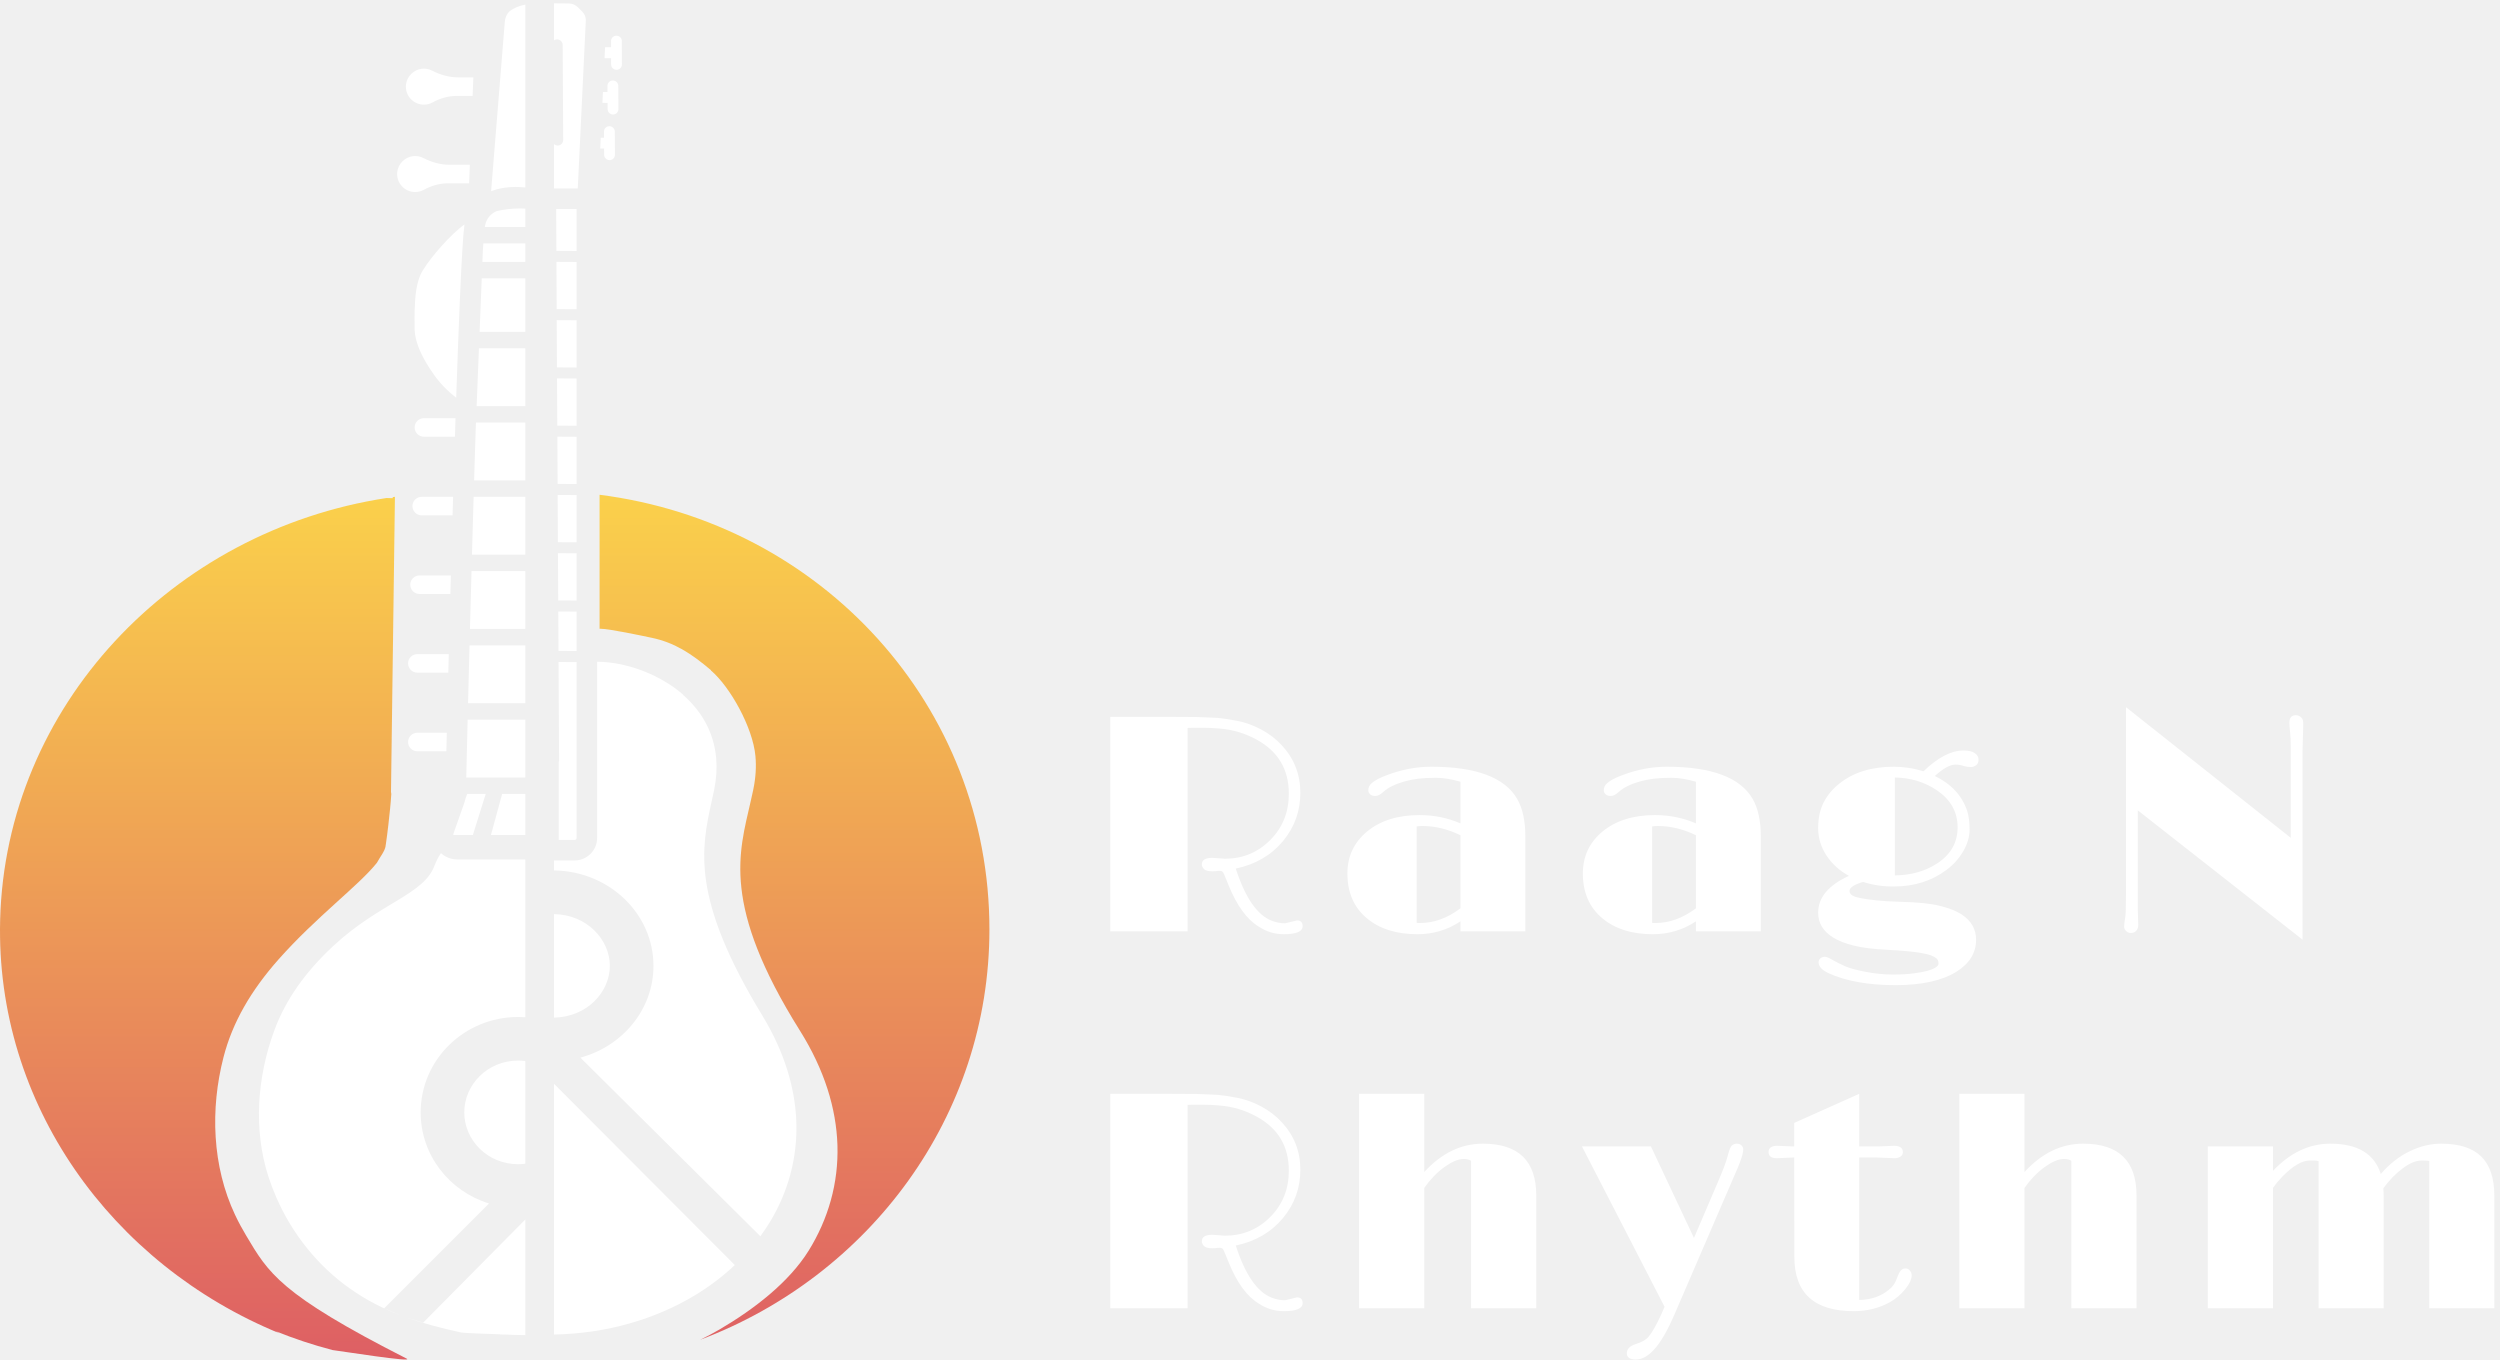
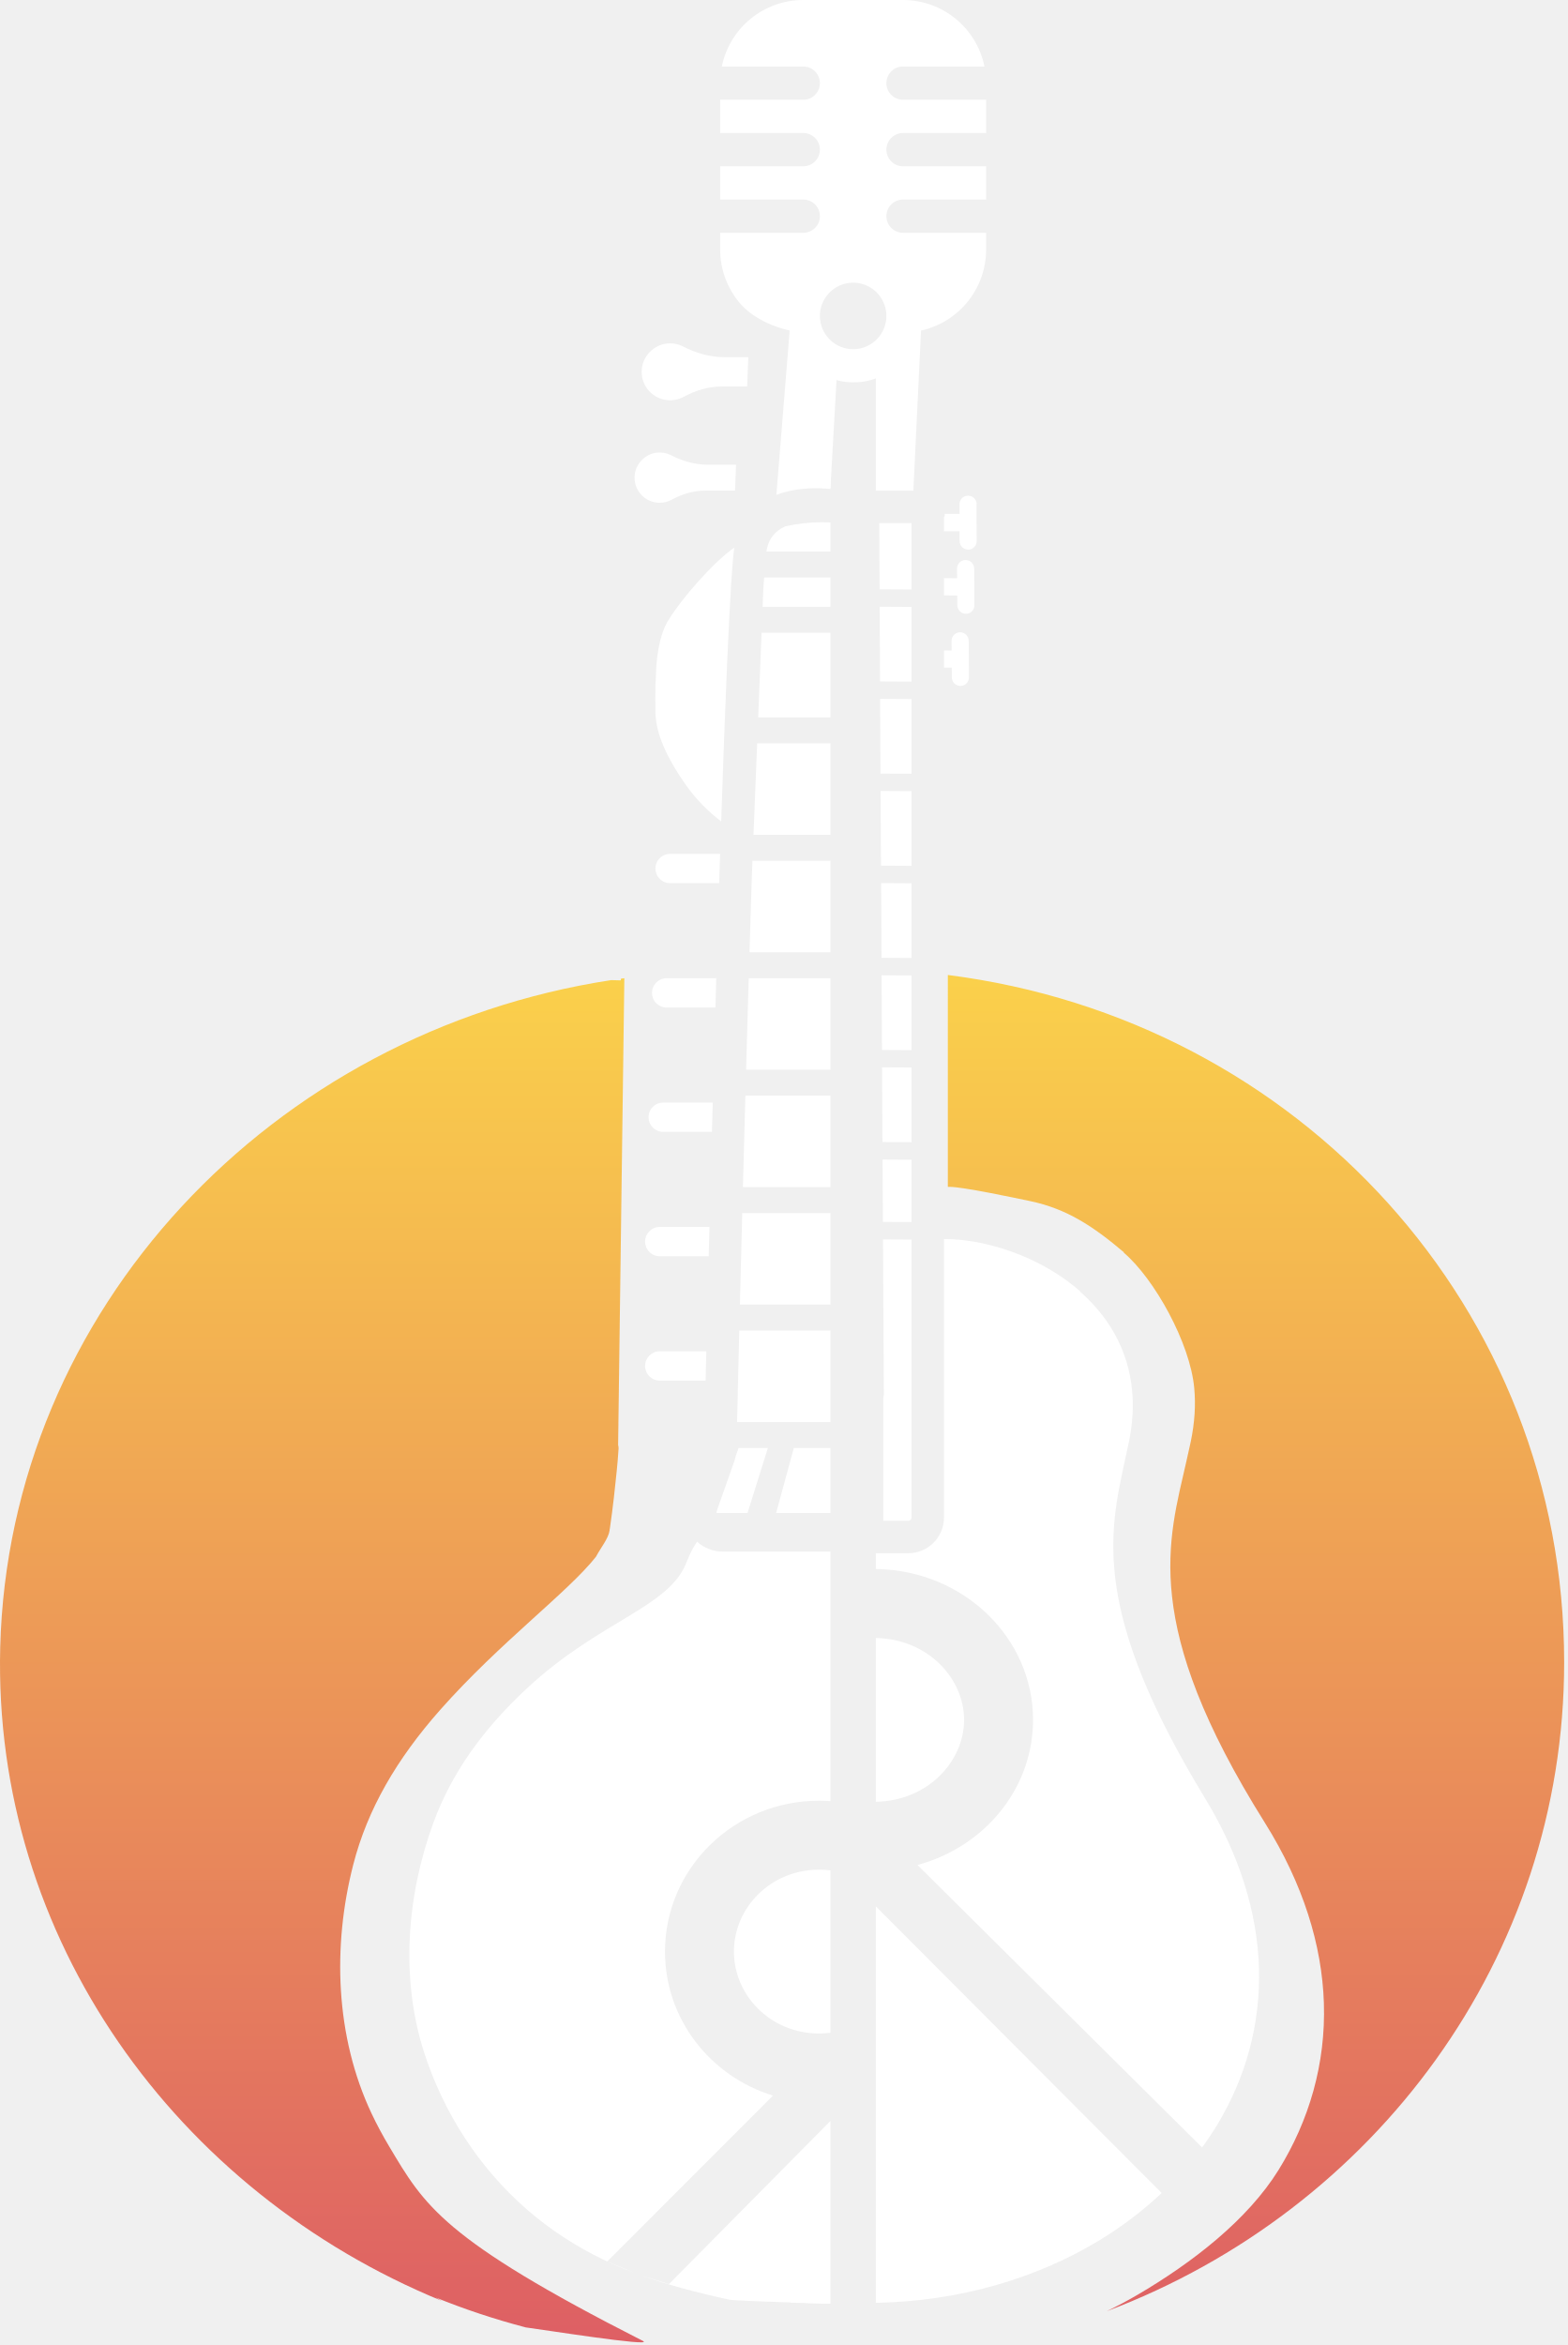
- <svg xmlns="http://www.w3.org/2000/svg" width="331" height="180" viewBox="0 0 331 180" fill="none">
-   <path d="M69.55 176.769C68.772 176.776 67.069 176.711 67.338 176.703C66.995 176.7 66.586 176.693 66.207 176.682L66.206 176.661C64.458 176.606 61.721 176.51 61.077 176.428C58.275 175.815 55.898 175.174 53.778 174.418L56.02 175.127L69.55 161.464V176.769ZM97.288 167.495C95.698 168.994 93.914 170.346 91.965 171.522C86.743 174.66 80.353 176.552 73.425 176.691C73.401 176.691 73.377 176.69 73.353 176.691V143.494L97.288 167.495ZM58.383 112.96C58.951 113.471 59.706 113.789 60.557 113.79H69.55V134.682C69.236 134.66 68.92 134.648 68.601 134.648C61.474 134.648 55.696 140.304 55.696 147.281C55.696 152.942 59.5 157.732 64.742 159.338L50.859 173.225L53.077 174.159C50.607 173.222 48.48 172.108 46.413 170.663C42.085 167.636 38.686 163.369 36.58 158.526C36.198 157.648 35.849 156.741 35.547 155.812C33.52 149.578 34.049 142.582 36.319 136.433C37.844 132.303 40.441 128.686 44.094 125.276C50.337 119.448 56.232 118.465 57.576 114.474V114.507C57.777 113.957 58.05 113.438 58.383 112.96ZM79.06 87.617C80.065 87.615 81.165 87.735 82.312 87.982C85.091 88.583 88.084 89.913 90.46 91.988L90.436 92.003C92.778 94.053 94.508 96.833 94.82 100.363C94.94 101.668 94.859 103.075 94.55 104.593C94.474 104.964 94.354 105.516 94.23 106.073C92.856 112.339 91.435 118.851 100.924 134.444C103.882 139.307 105.295 144.103 105.437 148.619C105.584 153.374 104.318 157.834 101.979 161.725C101.575 162.394 101.137 163.044 100.672 163.678L76.842 140.031C82.427 138.524 86.518 133.655 86.518 127.88C86.517 121.013 80.732 115.424 73.526 115.251L73.353 115.249V113.925H76.071C77.721 113.925 79.059 112.587 79.06 110.937V87.617ZM68.601 140.421C68.924 140.421 69.24 140.442 69.55 140.482V154.078C69.24 154.117 68.924 154.14 68.601 154.14C64.546 154.14 61.47 150.954 61.47 147.281C61.47 143.607 64.546 140.422 68.601 140.421ZM73.353 121.025C77.736 121.109 80.744 124.427 80.744 127.88C80.744 131.334 77.736 134.65 73.353 134.735V121.025ZM76.343 87.661V110.937C76.343 111.087 76.221 111.208 76.071 111.208H73.978V100.958C73.978 100.861 73.994 100.771 74.022 100.688L73.952 87.648L76.343 87.661ZM62.605 110.557H60.015C60.011 110.489 60.02 110.418 60.045 110.348L61.494 106.242C61.547 106.09 61.587 105.936 61.618 105.778L61.857 105.115H64.311L62.605 110.557ZM69.55 110.557H65L66.484 105.115H69.55V110.557ZM69.55 102.942H61.733C61.789 100.564 61.849 97.991 61.915 95.281H69.55V102.942ZM59.099 99.47H55.255C54.927 99.47 54.618 99.343 54.387 99.111C54.155 98.879 54.027 98.571 54.027 98.244C54.027 97.567 54.578 97.016 55.255 97.016H59.156C59.136 97.85 59.118 98.668 59.099 99.47ZM69.55 93.107H61.971C62.032 90.637 62.097 88.071 62.165 85.447H69.55V93.107ZM59.355 89.058H55.254C54.926 89.058 54.618 88.93 54.387 88.699C54.155 88.467 54.027 88.158 54.027 87.831C54.027 87.503 54.155 87.195 54.387 86.963C54.618 86.732 54.927 86.604 55.254 86.604H59.418C59.397 87.429 59.376 88.247 59.355 89.058ZM76.343 80.976V86.195L73.945 86.182L73.917 80.963L76.343 80.976ZM69.55 83.273H62.222C62.288 80.749 62.359 78.184 62.43 75.612H69.55V83.273ZM76.343 73.255V79.51L73.906 79.498L73.873 73.243L76.343 73.255ZM59.63 78.645H55.544C54.867 78.645 54.317 78.095 54.316 77.418C54.316 77.091 54.444 76.782 54.676 76.55C54.908 76.319 55.217 76.191 55.544 76.191H59.696C59.674 77.01 59.652 77.829 59.63 78.645ZM69.55 73.439H62.488C62.56 70.872 62.632 68.307 62.707 65.779H69.55V73.439ZM76.343 65.546V71.8L73.866 71.789L73.833 65.534L76.343 65.546ZM59.919 68.233H55.833C55.505 68.233 55.197 68.105 54.966 67.874C54.734 67.642 54.607 67.334 54.606 67.006C54.606 66.679 54.734 66.37 54.966 66.138C55.198 65.906 55.506 65.779 55.833 65.779H59.99C59.966 66.594 59.943 67.412 59.919 68.233ZM76.343 57.829V64.084L73.829 64.071L73.796 57.816L76.343 57.829ZM69.55 63.605H62.773C62.81 62.343 62.848 61.092 62.887 59.858C62.92 58.797 62.954 57.749 62.987 56.715L63.019 55.945H69.55V63.605ZM60.234 57.821H56.123C55.795 57.821 55.486 57.693 55.255 57.461C55.023 57.23 54.896 56.921 54.895 56.593C54.896 56.266 55.024 55.958 55.256 55.726C55.488 55.494 55.796 55.366 56.123 55.366H60.312C60.286 56.175 60.261 56.993 60.234 57.821ZM76.343 50.114V56.369L73.783 56.355L73.749 50.1L76.343 50.114ZM69.55 53.771H63.105L63.412 46.111H69.55V53.771ZM61.495 29.723C61.404 30.395 61.318 31.471 61.233 32.812C61.124 34.539 61.011 36.822 60.894 39.525C60.733 43.22 60.567 47.71 60.401 52.652C59.245 51.774 58.248 50.738 57.433 49.581C54.627 45.6 54.895 43.698 54.895 42.781C54.86 42.375 54.895 41.965 54.895 41.552C54.896 41.139 54.887 41.13 54.923 40.726C54.961 38.129 55.482 36.498 56.047 35.698C57.049 34.048 59.707 30.976 61.495 29.723ZM76.343 42.403V48.658L73.741 48.644L73.708 42.389L76.343 42.403ZM69.55 43.937H63.499L63.782 36.855H69.55V43.937ZM76.343 34.687V40.942L73.705 40.928L73.672 34.673L76.343 34.687ZM69.55 34.681H63.869L63.919 33.419C63.928 33.27 63.936 33.124 63.945 32.983C63.962 32.714 63.981 32.462 63.997 32.227H69.55V34.681ZM76.343 33.231L73.666 33.217L73.637 27.669H76.343V33.231ZM68.85 27.599C69.084 27.599 69.318 27.606 69.55 27.618V30.053H64.194C64.207 29.967 64.215 29.897 64.226 29.844C64.419 28.906 64.961 28.314 65.76 27.947C66.754 27.721 67.788 27.599 68.85 27.599ZM54.705 20.671C55.172 20.622 55.635 20.707 56.044 20.916C57.205 21.512 58.375 21.815 59.519 21.815H62.209L62.11 24.269H59.312C58.236 24.269 57.155 24.562 56.098 25.138C55.748 25.329 55.367 25.426 54.966 25.426C54.289 25.426 53.642 25.138 53.19 24.632C52.731 24.121 52.52 23.458 52.597 22.767C52.715 21.686 53.622 20.785 54.705 20.671ZM69.55 24.817C68.424 24.701 67.047 24.719 65.743 25.075C65.503 25.14 65.262 25.219 65.023 25.311L66.836 2.891C66.891 2.21 67.218 1.641 67.644 1.363C68.095 1.069 68.693 0.767 69.55 0.608V24.817ZM73.353 0.443C74.123 0.439 74.797 0.446 75.342 0.458C75.775 0.467 76.202 0.651 76.535 0.984L77.099 1.547C77.394 1.843 77.561 2.244 77.564 2.662L76.496 24.952H73.353V19.076C73.483 19.191 73.651 19.265 73.838 19.268C74.238 19.27 74.564 18.944 74.566 18.539L74.499 5.951C74.497 5.55 74.168 5.222 73.763 5.214C73.611 5.214 73.47 5.26 73.353 5.339V0.443ZM80.68 16.71C81.075 16.708 81.399 17.032 81.401 17.432L81.418 20.491C81.419 20.686 81.336 20.867 81.21 20.994C81.079 21.125 80.903 21.202 80.708 21.201C80.312 21.203 79.989 20.879 79.986 20.479L79.981 19.668L79.47 19.665L79.538 18.233L79.969 18.236L79.965 17.424C79.968 17.029 80.284 16.713 80.68 16.71ZM81.141 10.658C81.536 10.655 81.86 10.98 81.862 11.38L81.879 14.449C81.88 14.644 81.798 14.825 81.672 14.952C81.541 15.083 81.364 15.16 81.169 15.159C80.774 15.161 80.45 14.837 80.447 14.437L80.443 13.626L79.759 13.622L79.828 12.18L80.431 12.184L80.426 11.373C80.424 10.972 80.74 10.656 81.141 10.658ZM55.862 9.102C56.329 9.053 56.792 9.137 57.201 9.347C58.363 9.943 59.532 10.245 60.676 10.245H62.672L62.573 12.7H60.468C59.393 12.7 58.311 12.992 57.254 13.569C56.905 13.759 56.524 13.856 56.123 13.856C55.446 13.856 54.799 13.566 54.347 13.063C53.889 12.552 53.678 11.889 53.754 11.198C53.873 10.117 54.78 9.216 55.862 9.102ZM81.617 4.729C82.013 4.726 82.337 5.05 82.339 5.451L82.325 5.465L82.341 8.534C82.342 8.729 82.26 8.91 82.134 9.037C82.003 9.168 81.827 9.245 81.632 9.244C81.236 9.246 80.912 8.922 80.909 8.522L80.905 7.71L80.042 7.706L80.111 6.25L80.907 6.254L80.902 5.443C80.9 5.042 81.217 4.727 81.617 4.729Z" fill="white" />
-   <path d="M51.768 104.859C51.796 104.969 51.811 105.072 51.806 105.159C51.79 105.433 51.767 105.756 51.735 106.129L51.735 106.146C51.734 106.187 51.729 106.235 51.721 106.292C51.7 106.536 51.675 106.8 51.647 107.084C51.529 108.251 51.345 110.031 51.069 111.911L51.067 111.839C51.062 111.901 51.058 111.962 51.053 112.022C50.954 112.693 50.351 113.41 49.937 114.174C49.929 114.19 49.921 114.205 49.913 114.22C47.561 117.199 41.879 121.38 36.874 127.031C33.227 131.15 30.782 135.356 29.593 139.974C27.821 146.85 28.092 154.411 31.114 160.829C31.564 161.785 32.065 162.71 32.598 163.602C35.537 168.521 37.009 171.324 53.845 179.882C54.916 180.437 44.973 178.862 44.027 178.749C41.412 178.062 38.901 177.227 36.5 176.253C36.669 176.347 36.838 176.44 37.009 176.531C14.732 167.396 -0.614 146.143 0.019 121.79C0.753 93.532 22.757 70.287 51.182 65.937L51.994 65.958L52.004 65.817C52.099 65.804 52.194 65.791 52.289 65.778L51.768 104.859ZM79.382 65.507C108.818 69.252 131 93.466 131 123.056C131 147.8 115.108 168.942 92.69 177.393C93.568 176.967 94.422 176.513 95.249 176.03C99.876 173.322 104.481 169.749 107.074 165.575C109.646 161.423 111.038 156.664 110.876 151.59C110.72 146.771 109.167 141.653 105.914 136.463C95.481 119.823 97.859 112.875 99.369 106.188C99.506 105.594 99.637 105.006 99.721 104.61C100.061 102.99 100.15 101.489 100.018 100.096C99.675 96.329 96.683 90.939 94.109 88.752L94.135 88.735C91.522 86.522 89.321 85.08 86.266 84.439C84.986 84.172 80.628 83.242 79.51 83.248H79.382V83.027L79.382 65.507Z" fill="url(#paint0_linear_156_5541)" fill-opacity="0.7" />
-   <path d="M315.556 157.323C315.583 157.644 315.596 157.965 315.596 158.286V173.218H306.986V153.75C306.84 153.684 306.665 153.651 306.465 153.651H305.823C304.78 153.651 303.561 154.366 302.17 155.798C301.742 156.239 301.334 156.727 300.947 157.263V173.218H292.316V151.783H300.947V155.015C303.207 152.62 305.736 151.422 308.532 151.422C312.145 151.422 314.372 152.76 315.215 155.437C316.365 154.112 317.63 153.115 319.009 152.446C320.399 151.764 321.797 151.422 323.203 151.422C325.597 151.422 327.37 151.991 328.52 153.128C329.671 154.266 330.247 155.985 330.247 158.286V173.218H321.637V153.731C321.517 153.677 321.215 153.651 320.734 153.651C320.252 153.651 319.804 153.744 319.389 153.931C318.988 154.106 318.573 154.352 318.145 154.674C317.209 155.356 316.346 156.239 315.556 157.323Z" fill="white" />
-   <path d="M275.81 151.422C280.519 151.422 282.875 153.71 282.875 158.286V173.218H274.245V153.691C274.004 153.53 273.683 153.45 273.282 153.45C272.893 153.45 272.485 153.543 272.057 153.731C271.629 153.918 271.181 154.179 270.713 154.514C269.71 155.249 268.819 156.172 268.043 157.283V173.218H259.414V144.82H268.043V155.175C270.331 152.674 272.921 151.422 275.81 151.422Z" fill="white" />
-   <path d="M245.439 173.598C240.194 173.598 237.573 171.204 237.573 166.414L237.552 153.249L235.244 153.349C234.522 153.349 234.16 153.075 234.16 152.526C234.16 151.978 234.549 151.703 235.325 151.703L237.252 151.783H237.552V148.674L246.162 144.82V151.783H248.851L250.757 151.703C251.547 151.703 251.941 151.985 251.941 152.547C251.941 152.801 251.828 153.002 251.601 153.149C251.386 153.283 251.139 153.349 250.858 153.349L248.369 153.249H246.162V172.114C247.727 172.087 249.032 171.639 250.075 170.769C250.57 170.394 250.918 169.913 251.118 169.324C251.333 168.736 251.52 168.361 251.681 168.2C251.854 168.026 252.056 167.939 252.283 167.939C252.51 167.939 252.704 168.033 252.865 168.22C253.025 168.394 253.106 168.608 253.106 168.863C253.106 169.104 253.038 169.378 252.905 169.685C252.771 169.979 252.57 170.294 252.302 170.628C251.7 171.378 251.005 171.973 250.216 172.414C248.784 173.204 247.192 173.598 245.439 173.598Z" fill="white" />
-   <path d="M216.574 177.954C217.391 177.7 217.959 177.372 218.28 176.97C218.735 176.435 219.283 175.471 219.926 174.081L220.387 173.017L209.449 151.783H218.581L224.281 163.905L227.572 156.219C228.174 154.814 228.569 153.744 228.756 153.008C228.943 152.272 229.124 151.824 229.298 151.663C229.485 151.503 229.706 151.422 229.96 151.422C230.228 151.422 230.435 151.503 230.582 151.663C230.73 151.824 230.803 151.985 230.803 152.146C230.803 152.306 230.783 152.479 230.742 152.667C230.716 152.841 230.649 153.082 230.542 153.389C230.448 153.684 230.308 154.059 230.121 154.514L221.792 173.819C220.802 176.147 219.852 177.787 218.943 178.736C218.167 179.579 217.377 180 216.574 180C215.785 180 215.39 179.719 215.39 179.158C215.39 178.61 215.785 178.207 216.574 177.954Z" fill="white" />
-   <path d="M196.338 151.422C201.048 151.422 203.402 153.71 203.402 158.286V173.218H194.772V153.691C194.531 153.53 194.21 153.45 193.809 153.45C193.422 153.45 193.013 153.543 192.585 153.731C192.157 153.918 191.709 154.179 191.24 154.514C190.237 155.249 189.347 156.172 188.571 157.283V173.218H179.941V144.82H188.571V155.175C190.859 152.674 193.448 151.422 196.338 151.422Z" fill="white" />
-   <path d="M160.526 163.484L162.172 163.605C164.527 163.605 166.527 162.782 168.173 161.136C169.818 159.49 170.641 157.444 170.641 154.995C170.641 151.783 169.23 149.403 166.406 147.851C164.854 146.994 163.196 146.499 161.429 146.365C160.68 146.298 159.985 146.265 159.342 146.265H157.978C157.697 146.265 157.449 146.272 157.235 146.285V173.218H147V144.82C150.131 144.82 152.666 144.82 154.606 144.82C156.546 144.82 157.811 144.827 158.399 144.84C158.988 144.853 159.509 144.874 159.964 144.9C160.433 144.914 160.868 144.933 161.269 144.961C161.858 145.014 162.687 145.141 163.757 145.341C164.841 145.543 165.911 145.924 166.968 146.485C168.025 147.048 168.935 147.744 169.697 148.573C171.343 150.339 172.166 152.439 172.166 154.875C172.166 157.283 171.404 159.41 169.879 161.256C168.313 163.143 166.225 164.36 163.617 164.909C164.861 168.762 166.447 171.064 168.373 171.812C168.962 172.04 169.551 172.154 170.14 172.154L171.725 171.772C172.219 171.772 172.467 172.027 172.467 172.536C172.467 173.244 171.638 173.598 169.978 173.598C168.775 173.598 167.671 173.265 166.668 172.595C165.102 171.659 163.771 169.84 162.674 167.137L162.092 165.712C161.998 165.484 161.911 165.344 161.831 165.29C161.764 165.237 161.637 165.21 161.45 165.21C161.276 165.21 161.122 165.223 160.988 165.25L160.507 165.27C159.971 165.27 159.603 165.17 159.403 164.969C159.215 164.768 159.122 164.561 159.122 164.347C159.122 163.771 159.59 163.484 160.526 163.484Z" fill="white" />
-   <path d="M283.045 120.439L283.104 122.446C283.104 122.794 283.011 123.062 282.824 123.249C282.637 123.437 282.409 123.53 282.142 123.53C281.887 123.53 281.673 123.444 281.499 123.269C281.325 123.095 281.238 122.908 281.238 122.708C281.238 122.493 281.252 122.3 281.278 122.125C281.319 121.937 281.352 121.731 281.378 121.503C281.446 121.115 281.479 120.145 281.479 118.593V93.627L303.294 110.927V98.966C303.294 98.056 303.267 97.407 303.214 97.019C303.147 96.39 303.113 95.949 303.113 95.695C303.113 95.026 303.4 94.691 303.976 94.691C304.204 94.691 304.417 94.771 304.618 94.932C304.832 95.093 304.94 95.327 304.94 95.634V96.337L304.86 99.247V124.413L283.045 107.294V120.439Z" fill="white" />
-   <path d="M246.664 116.767C245.473 117.128 244.878 117.523 244.878 117.951C244.878 118.366 245.225 118.653 245.921 118.814C247.272 119.135 249.132 119.329 251.5 119.396C253.868 119.449 255.647 119.63 256.838 119.937C258.043 120.232 258.999 120.607 259.708 121.062C260.992 121.904 261.635 123.022 261.635 124.413C261.635 126.152 260.772 127.563 259.046 128.648C257.133 129.839 254.437 130.434 250.958 130.434C247.359 130.434 244.389 129.898 242.048 128.828C241.205 128.414 240.783 127.945 240.783 127.423C240.783 127.195 240.864 127.015 241.024 126.881C241.198 126.747 241.378 126.681 241.566 126.681C241.793 126.681 242.055 126.768 242.349 126.942C243.031 127.33 243.659 127.65 244.235 127.905C244.824 128.173 245.74 128.427 246.985 128.667C248.228 128.908 249.426 129.029 250.577 129.029C251.741 129.029 252.684 128.976 253.406 128.868C254.142 128.775 254.751 128.661 255.233 128.527C256.182 128.246 256.658 127.931 256.658 127.584C256.658 127.263 256.564 127.029 256.377 126.881C256.189 126.735 255.942 126.6 255.634 126.48C255.34 126.373 254.925 126.273 254.39 126.179C253.293 125.992 251.801 125.851 249.915 125.758C248.028 125.664 246.536 125.477 245.439 125.196C244.342 124.928 243.446 124.581 242.75 124.152C241.399 123.336 240.723 122.232 240.723 120.84C240.723 118.834 242.081 117.208 244.798 115.964C243.553 115.282 242.562 114.385 241.827 113.275C241.091 112.151 240.723 110.94 240.723 109.642C240.723 108.331 240.964 107.201 241.446 106.251C241.941 105.287 242.63 104.458 243.513 103.762C245.372 102.264 247.774 101.515 250.717 101.515C252.028 101.515 253.347 101.715 254.671 102.117C256.571 100.284 258.33 99.367 259.949 99.367C260.631 99.367 261.133 99.481 261.454 99.708C261.789 99.936 261.956 100.223 261.956 100.571C261.956 100.919 261.842 101.173 261.615 101.334C261.388 101.481 261.173 101.555 260.973 101.555C260.612 101.555 260.303 101.515 260.049 101.434C259.675 101.3 259.293 101.234 258.906 101.234C258.183 101.234 257.274 101.735 256.176 102.739C258.357 103.809 259.782 105.348 260.451 107.355C260.664 108.024 260.772 108.846 260.772 109.823C260.772 110.786 260.491 111.75 259.929 112.713C259.367 113.676 258.618 114.506 257.682 115.201C255.727 116.646 253.434 117.368 250.797 117.368C249.406 117.396 248.028 117.195 246.664 116.767ZM250.878 115.904C253.045 115.877 254.911 115.349 256.477 114.318C258.284 113.141 259.187 111.549 259.187 109.542C259.187 107.535 258.296 105.916 256.517 104.685C254.885 103.562 253.005 102.98 250.878 102.939V115.904Z" fill="white" />
-   <path d="M224.541 121.985C222.828 123.122 220.929 123.69 218.842 123.69C216.072 123.69 213.851 122.994 212.179 121.604C210.439 120.172 209.57 118.185 209.57 115.643C209.57 113.395 210.432 111.549 212.159 110.104C213.925 108.646 216.246 107.917 219.122 107.917C221.049 107.917 222.856 108.285 224.541 109.02V103.501C223.323 103.154 222.247 102.98 221.31 102.98C220.387 102.98 219.604 103.02 218.962 103.1C218.32 103.18 217.711 103.301 217.136 103.461C215.891 103.809 214.949 104.277 214.306 104.866C213.932 105.214 213.59 105.388 213.282 105.388C212.975 105.388 212.741 105.314 212.58 105.167C212.42 105.007 212.34 104.833 212.34 104.645C212.34 104.458 212.373 104.291 212.44 104.144C212.506 103.983 212.633 103.823 212.821 103.662C213.222 103.314 213.892 102.966 214.828 102.618C216.768 101.883 218.714 101.515 220.668 101.515C226.609 101.515 230.402 102.933 232.047 105.769C232.77 107.027 233.131 108.679 233.131 110.726V123.31H224.541V121.985ZM224.541 110.586C222.856 109.77 221.176 109.362 219.504 109.362C219.236 109.362 218.982 109.382 218.742 109.422V122.185C218.808 122.199 218.882 122.206 218.962 122.206C219.042 122.206 219.122 122.206 219.203 122.206C221.036 122.206 222.816 121.557 224.541 120.259V110.586Z" fill="white" />
-   <path d="M193.366 121.985C191.653 123.122 189.753 123.69 187.667 123.69C184.897 123.69 182.676 122.994 181.003 121.604C179.265 120.172 178.395 118.185 178.395 115.643C178.395 113.395 179.258 111.549 180.984 110.104C182.749 108.646 185.07 107.917 187.948 107.917C189.873 107.917 191.68 108.285 193.366 109.02V103.501C192.149 103.154 191.071 102.98 190.135 102.98C189.212 102.98 188.429 103.02 187.787 103.1C187.144 103.18 186.535 103.301 185.96 103.461C184.716 103.809 183.773 104.277 183.131 104.866C182.756 105.214 182.415 105.388 182.107 105.388C181.8 105.388 181.565 105.314 181.405 105.167C181.244 105.007 181.164 104.833 181.164 104.645C181.164 104.458 181.197 104.291 181.265 104.144C181.331 103.983 181.459 103.823 181.645 103.662C182.047 103.314 182.716 102.966 183.653 102.618C185.593 101.883 187.539 101.515 189.493 101.515C195.433 101.515 199.226 102.933 200.872 105.769C201.594 107.027 201.955 108.679 201.955 110.726V123.31H193.366V121.985ZM193.366 110.586C191.68 109.77 190.001 109.362 188.328 109.362C188.061 109.362 187.807 109.382 187.566 109.422V122.185C187.632 122.199 187.707 122.206 187.787 122.206C187.867 122.206 187.948 122.206 188.028 122.206C189.861 122.206 191.64 121.557 193.366 120.259V110.586Z" fill="white" />
-   <path d="M160.526 113.576L162.172 113.696C164.527 113.696 166.527 112.874 168.173 111.228C169.818 109.582 170.641 107.535 170.641 105.087C170.641 101.876 169.23 99.495 166.406 97.942C164.854 97.086 163.196 96.591 161.429 96.457C160.68 96.391 159.985 96.357 159.342 96.357H157.978C157.697 96.357 157.449 96.364 157.235 96.377V123.31H147V94.912C150.131 94.912 152.666 94.912 154.606 94.912C156.546 94.912 157.811 94.919 158.399 94.932C158.988 94.946 159.509 94.966 159.964 94.993C160.433 95.006 160.868 95.026 161.269 95.053C161.858 95.106 162.687 95.233 163.757 95.434C164.841 95.635 165.911 96.016 166.968 96.578C168.025 97.14 168.935 97.835 169.697 98.665C171.343 100.431 172.166 102.532 172.166 104.967C172.166 107.375 171.404 109.502 169.879 111.348C168.313 113.235 166.225 114.452 163.617 115.001C164.861 118.854 166.447 121.156 168.373 121.904C168.962 122.132 169.551 122.246 170.14 122.246L171.725 121.864C172.219 121.864 172.467 122.119 172.467 122.628C172.467 123.336 171.638 123.69 169.978 123.69C168.775 123.69 167.671 123.357 166.668 122.687C165.102 121.751 163.771 119.932 162.674 117.229L162.092 115.804C161.998 115.576 161.911 115.436 161.831 115.382C161.764 115.329 161.637 115.302 161.45 115.302C161.276 115.302 161.122 115.315 160.988 115.342L160.507 115.362C159.971 115.362 159.603 115.262 159.403 115.061C159.215 114.861 159.122 114.653 159.122 114.439C159.122 113.864 159.59 113.576 160.526 113.576Z" fill="white" />
+ <svg xmlns="http://www.w3.org/2000/svg" width="371" height="555" viewBox="0 0 371 555" fill="none">
+   <path d="M196.584 545.237C194.385 545.255 189.569 545.074 190.334 545.05C189.363 545.041 188.207 545.023 187.136 544.991L187.135 544.93C182.194 544.777 174.456 544.506 172.638 544.275C164.729 542.545 158.015 540.736 152.03 538.603L158.344 540.597L196.584 501.977V545.237ZM274.996 519.03C270.501 523.267 265.454 527.084 259.944 530.408C245.185 539.279 227.12 544.624 207.538 545.016C207.471 545.018 207.403 545.018 207.335 545.019V451.186L274.996 519.03ZM165.02 364.88C166.626 366.323 168.757 367.222 171.162 367.222H196.584V426.278C195.696 426.215 194.8 426.18 193.896 426.18C173.751 426.181 157.421 442.167 157.421 461.887C157.421 477.89 168.174 491.433 182.993 495.971L143.754 535.221L150.083 537.886C143.076 535.234 137.048 532.076 131.189 527.978C118.955 519.423 109.348 507.363 103.397 493.673C102.317 491.19 101.327 488.628 100.474 486.003C94.745 468.383 96.242 448.607 102.659 431.226C106.969 419.553 114.306 409.328 124.632 399.689C142.279 383.216 158.943 380.437 162.741 369.158L162.742 369.252C163.31 367.697 164.078 366.229 165.02 364.88ZM223.461 293.241C226.304 293.234 229.414 293.58 232.66 294.277C240.514 295.977 248.974 299.737 255.69 305.601L255.622 305.644C262.241 311.439 267.132 319.297 268.014 329.273C268.351 332.963 268.123 336.94 267.248 341.23C267.033 342.279 266.696 343.838 266.345 345.411C262.462 363.124 258.446 381.528 285.267 425.603C293.627 439.349 297.622 452.906 298.022 465.67C298.438 479.11 294.86 491.715 288.247 502.715C287.107 504.606 285.874 506.449 284.558 508.244L217.194 441.395C232.684 437.217 244.106 423.892 244.532 407.974L244.545 407.052C244.545 387.64 228.192 371.846 207.824 371.357L207.335 371.35V367.606H215.014C219.679 367.606 223.461 363.824 223.461 359.159V293.241ZM193.896 442.498C194.81 442.498 195.708 442.556 196.584 442.667V481.106C195.708 481.218 194.811 481.277 193.896 481.277C182.434 481.277 173.739 472.27 173.738 461.887C173.739 451.505 182.434 442.498 193.896 442.498ZM207.335 387.668C219.722 387.906 228.227 397.292 228.227 407.052C228.226 416.813 219.722 426.197 207.335 426.435V387.668ZM215.781 293.369V359.159C215.781 359.583 215.438 359.927 215.014 359.927H209.101V330.955C209.101 330.682 209.147 330.426 209.228 330.191L209.03 293.333L215.781 293.369ZM176.958 358.089H169.628C169.618 357.895 169.644 357.694 169.714 357.496L173.811 345.888C173.961 345.463 174.078 345.028 174.165 344.585L174.842 342.704H181.777L176.958 358.089ZM196.584 358.089H183.726L187.92 342.704H196.584V358.089ZM196.584 336.561H174.485C174.641 329.84 174.813 322.569 175.001 314.908H196.584V336.561ZM167.034 326.751H156.18C155.253 326.751 154.381 326.39 153.727 325.735C153.072 325.08 152.71 324.208 152.71 323.282C152.71 321.37 154.268 319.813 156.18 319.813L167.202 319.812C167.145 322.169 167.089 324.483 167.034 326.751ZM196.584 308.764H175.155C175.329 301.783 175.512 294.528 175.705 287.111H196.584V308.764ZM167.762 297.319H156.179C155.252 297.319 154.381 296.958 153.726 296.303C153.071 295.649 152.71 294.776 152.71 293.85C152.71 292.924 153.071 292.052 153.726 291.397C154.381 290.742 155.253 290.383 156.179 290.383L167.94 290.382C167.879 292.713 167.82 295.027 167.762 297.319ZM215.781 274.475V289.224L209.008 289.189L208.93 274.438L215.781 274.475ZM196.584 280.967H175.865C176.053 273.835 176.25 266.585 176.45 259.314H196.584V280.967ZM215.781 252.653V270.331L208.9 270.295L208.805 252.616L215.781 252.653ZM168.723 260.95C168.659 263.266 168.596 265.58 168.533 267.887H156.997C155.084 267.887 153.528 266.332 153.527 264.419C153.528 263.492 153.889 262.621 154.544 261.966C155.199 261.31 156.072 260.95 156.997 260.95H168.723ZM196.584 253.172H176.62C176.823 245.916 177.029 238.666 177.24 231.519H196.584V253.172ZM215.781 230.863V248.542L208.785 248.505L208.692 230.825L215.781 230.863ZM169.359 238.456H157.815C156.888 238.456 156.017 238.095 155.362 237.44C154.708 236.785 154.347 235.914 154.347 234.988C154.347 234.062 154.707 233.19 155.362 232.535C156.018 231.88 156.889 231.52 157.815 231.519H169.558C169.49 233.822 169.426 236.135 169.359 238.456ZM215.781 209.05V226.728L208.681 226.691L208.586 209.012L215.781 209.05ZM196.584 225.376H177.426C177.533 221.808 177.639 218.272 177.747 214.783C177.827 212.225 177.907 209.693 177.986 207.189L178.125 203.722H196.584V225.376ZM170.469 202.088C170.395 204.374 170.319 206.687 170.245 209.025H158.634C157.707 209.025 156.836 208.663 156.181 208.008C155.526 207.354 155.165 206.482 155.165 205.556C155.165 204.63 155.527 203.759 156.182 203.104C156.837 202.449 157.708 202.088 158.634 202.088H170.469ZM215.781 187.241V204.92L208.55 204.882L208.456 187.202L215.781 187.241ZM196.584 197.579H178.37L179.236 175.925H196.584V197.579ZM173.816 129.604C173.558 131.502 173.315 134.545 173.075 138.337C172.767 143.217 172.444 149.672 172.112 157.31C171.66 167.754 171.19 180.445 170.722 194.411C167.456 191.93 164.639 189.004 162.335 185.736C154.403 174.482 155.165 169.106 155.165 166.513C155.065 165.366 155.165 164.21 155.165 163.044C155.166 161.875 155.14 161.849 155.24 160.706C155.347 153.365 156.822 148.756 158.419 146.495C161.25 141.832 168.761 133.145 173.816 129.604ZM215.781 165.446V183.126L208.434 183.087L208.34 165.407L215.781 165.446ZM196.584 169.782H179.484L180.283 149.765H196.584V169.782ZM227.276 149.648C228.394 149.641 229.311 150.558 229.318 151.69L229.362 160.337C229.365 160.889 229.133 161.398 228.777 161.756C228.406 162.126 227.91 162.345 227.358 162.342C226.239 162.35 225.323 161.433 225.317 160.3L225.304 158.008L223.461 157.998V153.951L225.269 153.961L225.256 151.668C225.264 150.549 226.157 149.656 227.276 149.648ZM215.781 143.638V161.317L208.331 161.277L208.236 143.598L215.781 143.638ZM228.579 132.543C229.698 132.535 230.614 133.451 230.62 134.584L230.667 143.258C230.67 143.81 230.437 144.32 230.08 144.677C229.709 145.048 229.213 145.267 228.661 145.264C227.543 145.272 226.626 144.355 226.62 143.222L226.608 140.929L223.461 140.912V136.839L226.572 136.855L226.56 134.562C226.554 133.43 227.447 132.537 228.579 132.543ZM196.584 143.621H180.528L180.683 139.752C180.702 139.435 180.719 139.125 180.738 138.821C180.786 138.061 180.835 137.349 180.881 136.683H196.584V143.621ZM215.781 139.523L208.22 139.483L208.137 123.799H215.781V139.523ZM194.605 123.603C195.268 123.603 195.929 123.62 196.584 123.653V130.541H181.435C181.469 130.297 181.5 130.099 181.531 129.949C182.077 127.299 183.605 125.623 185.86 124.585C188.673 123.944 191.6 123.604 194.605 123.603ZM229.158 117.319C230.277 117.311 231.193 118.228 231.199 119.36L231.159 119.401L231.205 128.075C231.208 128.627 230.976 129.137 230.619 129.494C230.248 129.865 229.752 130.084 229.199 130.081C228.081 130.089 227.165 129.172 227.158 128.04L227.147 125.747H223.461V122.269L223.609 122.277L223.64 121.632H227.152L227.139 119.339C227.133 118.206 228.026 117.313 229.158 117.319ZM155.516 107.129C156.681 107.006 157.838 107.219 158.858 107.742C161.756 109.228 164.674 109.983 167.529 109.982H174.244L173.999 116.109L167.012 116.108C164.328 116.109 161.629 116.839 158.99 118.278C158.118 118.754 157.168 118.996 156.167 118.996C154.478 118.996 152.863 118.277 151.734 117.014C150.591 115.739 150.064 114.085 150.254 112.36C150.55 109.663 152.813 107.413 155.516 107.129ZM191.977 67.383L194.605 88.434L196.584 102.433V115.732C193.403 115.404 189.506 115.46 185.82 116.467C185.142 116.652 184.461 116.873 183.789 117.133L187.81 67.382C188.825 67.38 190.221 67.382 191.977 67.383ZM207.335 60.13C208.608 58.23 209.288 56.881 210.023 57.566L208.126 64.094L218.334 71.885L216.216 116.12H207.335V85.388L212.71 68.316L207.335 65.817V60.13ZM157.896 81.302C159.216 81.163 160.526 81.404 161.682 81.997C164.964 83.68 168.269 84.533 171.502 84.533H177.145L176.867 91.471H170.916C167.877 91.472 164.82 92.299 161.831 93.928C160.844 94.467 159.767 94.741 158.634 94.741C156.721 94.741 154.893 93.921 153.613 92.498C152.319 91.054 151.722 89.181 151.938 87.227C152.273 84.173 154.836 81.625 157.896 81.302ZM196.584 60.82V67.273C195.958 67.346 195.299 67.386 194.605 67.386C193.655 67.384 192.778 67.384 191.977 67.383L190.824 58.144L196.584 60.82Z" fill="white" />
+   <path d="M146.324 341.981C146.403 342.293 146.446 342.583 146.431 342.83C146.386 343.605 146.32 344.517 146.231 345.572L146.23 345.618C146.227 345.734 146.214 345.872 146.191 346.032C146.131 346.721 146.063 347.467 145.981 348.271C145.648 351.569 145.129 356.601 144.35 361.914L144.342 361.711C144.33 361.885 144.317 362.058 144.303 362.229C144.024 364.124 142.319 366.151 141.15 368.312C141.126 368.355 141.103 368.399 141.08 368.441C134.432 376.862 118.373 388.679 104.227 404.653C93.918 416.294 87.008 428.184 83.644 441.235C78.636 460.67 79.402 482.043 87.945 500.182C89.218 502.884 90.633 505.501 92.139 508.021C100.447 521.924 104.607 529.848 152.194 554.037C155.223 555.606 127.119 551.154 124.445 550.836C117.053 548.892 109.956 546.534 103.169 543.78C103.646 544.044 104.124 544.307 104.607 544.564C41.64 518.744 -1.734 458.671 0.053 389.839C2.129 309.965 64.323 244.262 144.669 231.968L146.963 232.027L146.99 231.628C147.259 231.59 147.528 231.555 147.798 231.518L146.324 341.981ZM224.377 230.753C307.578 241.337 370.277 309.778 370.277 393.415C370.277 463.356 325.358 523.114 261.993 547.001C264.475 545.798 266.889 544.513 269.226 543.15C282.304 535.495 295.319 525.395 302.649 513.599C309.92 501.861 313.854 488.41 313.395 474.068C312.956 460.447 308.564 445.98 299.372 431.312C269.882 384.279 276.602 364.64 280.872 345.738C281.257 344.06 281.628 342.397 281.864 341.278C282.827 336.7 283.077 332.455 282.706 328.518C281.736 317.873 273.279 302.637 266.002 296.453L266.076 296.408C258.692 290.15 252.47 286.077 243.835 284.263C240.216 283.509 227.897 280.881 224.737 280.898H224.376V280.271L224.377 230.753Z" fill="url(#paint0_linear_200_1380)" fill-opacity="0.7" />
+   <path d="M213.767 31.484H233.444V23.613H213.767C212.723 23.613 211.722 23.198 210.984 22.46C210.246 21.722 209.831 20.721 209.831 19.677C209.831 18.634 210.246 17.633 210.984 16.895C211.722 16.157 212.723 15.742 213.767 15.742H233.051C232.143 11.297 229.728 7.303 226.214 4.434C222.7 1.565 218.303 -0.001 213.767 4.10187e-07H190.154C185.618 -0.001 181.22 1.565 177.706 4.434C174.192 7.303 171.777 11.297 170.87 15.742H190.154C191.198 15.742 192.199 16.157 192.937 16.895C193.675 17.633 194.089 18.634 194.089 19.677C194.089 20.721 193.675 21.722 192.937 22.46C192.199 23.198 191.198 23.613 190.154 23.613H170.477V31.484H190.154C191.198 31.484 192.199 31.898 192.937 32.636C193.675 33.374 194.089 34.376 194.089 35.419C194.089 36.463 193.675 37.464 192.937 38.202C192.199 38.94 191.198 39.355 190.154 39.355H170.477V47.226H190.154C191.198 47.226 192.199 47.64 192.937 48.378C193.675 49.116 194.089 50.117 194.089 51.161C194.089 52.205 193.675 53.206 192.937 53.944C192.199 54.682 191.198 55.097 190.154 55.097H170.477V59.032C170.477 63.643 172.096 68.108 175.052 71.647C178.009 75.186 183.217 77.574 187.754 78.394C187.338 92.148 187.754 78.394 187.37 91.764L186.218 111.729C186.218 111.729 190.569 108.302 191.307 109.04C192.045 109.779 193.046 110.193 194.089 110.193C195.133 110.193 191.307 114.007 191.307 114.007C192.045 113.269 196.585 115.543 196.585 115.543L198.025 89.965C200.596 90.704 205.032 90.996 209.232 88.692L209.831 106.258C209.831 107.301 209.669 108.302 210.407 109.04C211.145 109.779 211.943 110.193 209.831 110.193C210.875 110.193 211.876 109.779 212.614 109.04C213.352 108.302 213.767 107.301 213.767 106.258V85.164C215.471 83.228 216.674 80.904 217.269 78.394C221.807 77.574 225.912 75.186 228.868 71.647C231.824 68.108 233.444 63.643 233.444 59.032V55.097H213.767C212.723 55.097 211.722 54.682 210.984 53.944C210.246 53.206 209.831 52.205 209.831 51.161C209.831 50.117 210.246 49.116 210.984 48.378C211.722 47.64 212.723 47.226 213.767 47.226H233.444V39.355H213.767C212.723 39.355 211.722 38.94 210.984 38.202C210.246 37.464 209.831 36.463 209.831 35.419C209.831 34.376 210.246 33.374 210.984 32.636C211.722 31.898 212.723 31.484 213.767 31.484ZM194.089 74.774C194.089 73.217 194.551 71.695 195.416 70.401C196.281 69.107 197.51 68.098 198.948 67.502C200.386 66.906 201.969 66.751 203.496 67.054C205.023 67.358 206.425 68.108 207.526 69.208C208.627 70.309 209.376 71.712 209.68 73.238C209.984 74.765 209.828 76.348 209.232 77.786C208.636 79.224 207.628 80.454 206.333 81.318C205.039 82.183 203.517 82.645 201.96 82.645C199.873 82.645 197.871 81.816 196.395 80.34C194.919 78.863 194.089 76.861 194.089 74.774Z" fill="white" />
  <defs>
-     <linearGradient id="paint0_linear_156_5541" x1="65.5" y1="65.507" x2="65.5" y2="180" gradientUnits="userSpaceOnUse">
+     <linearGradient id="paint0_linear_200_1380" x1="185.138" y1="230.753" x2="185.138" y2="554.371" gradientUnits="userSpaceOnUse">
      <stop stop-color="#FFC304" />
      <stop offset="1" stop-color="#D62128" />
    </linearGradient>
  </defs>
</svg>
